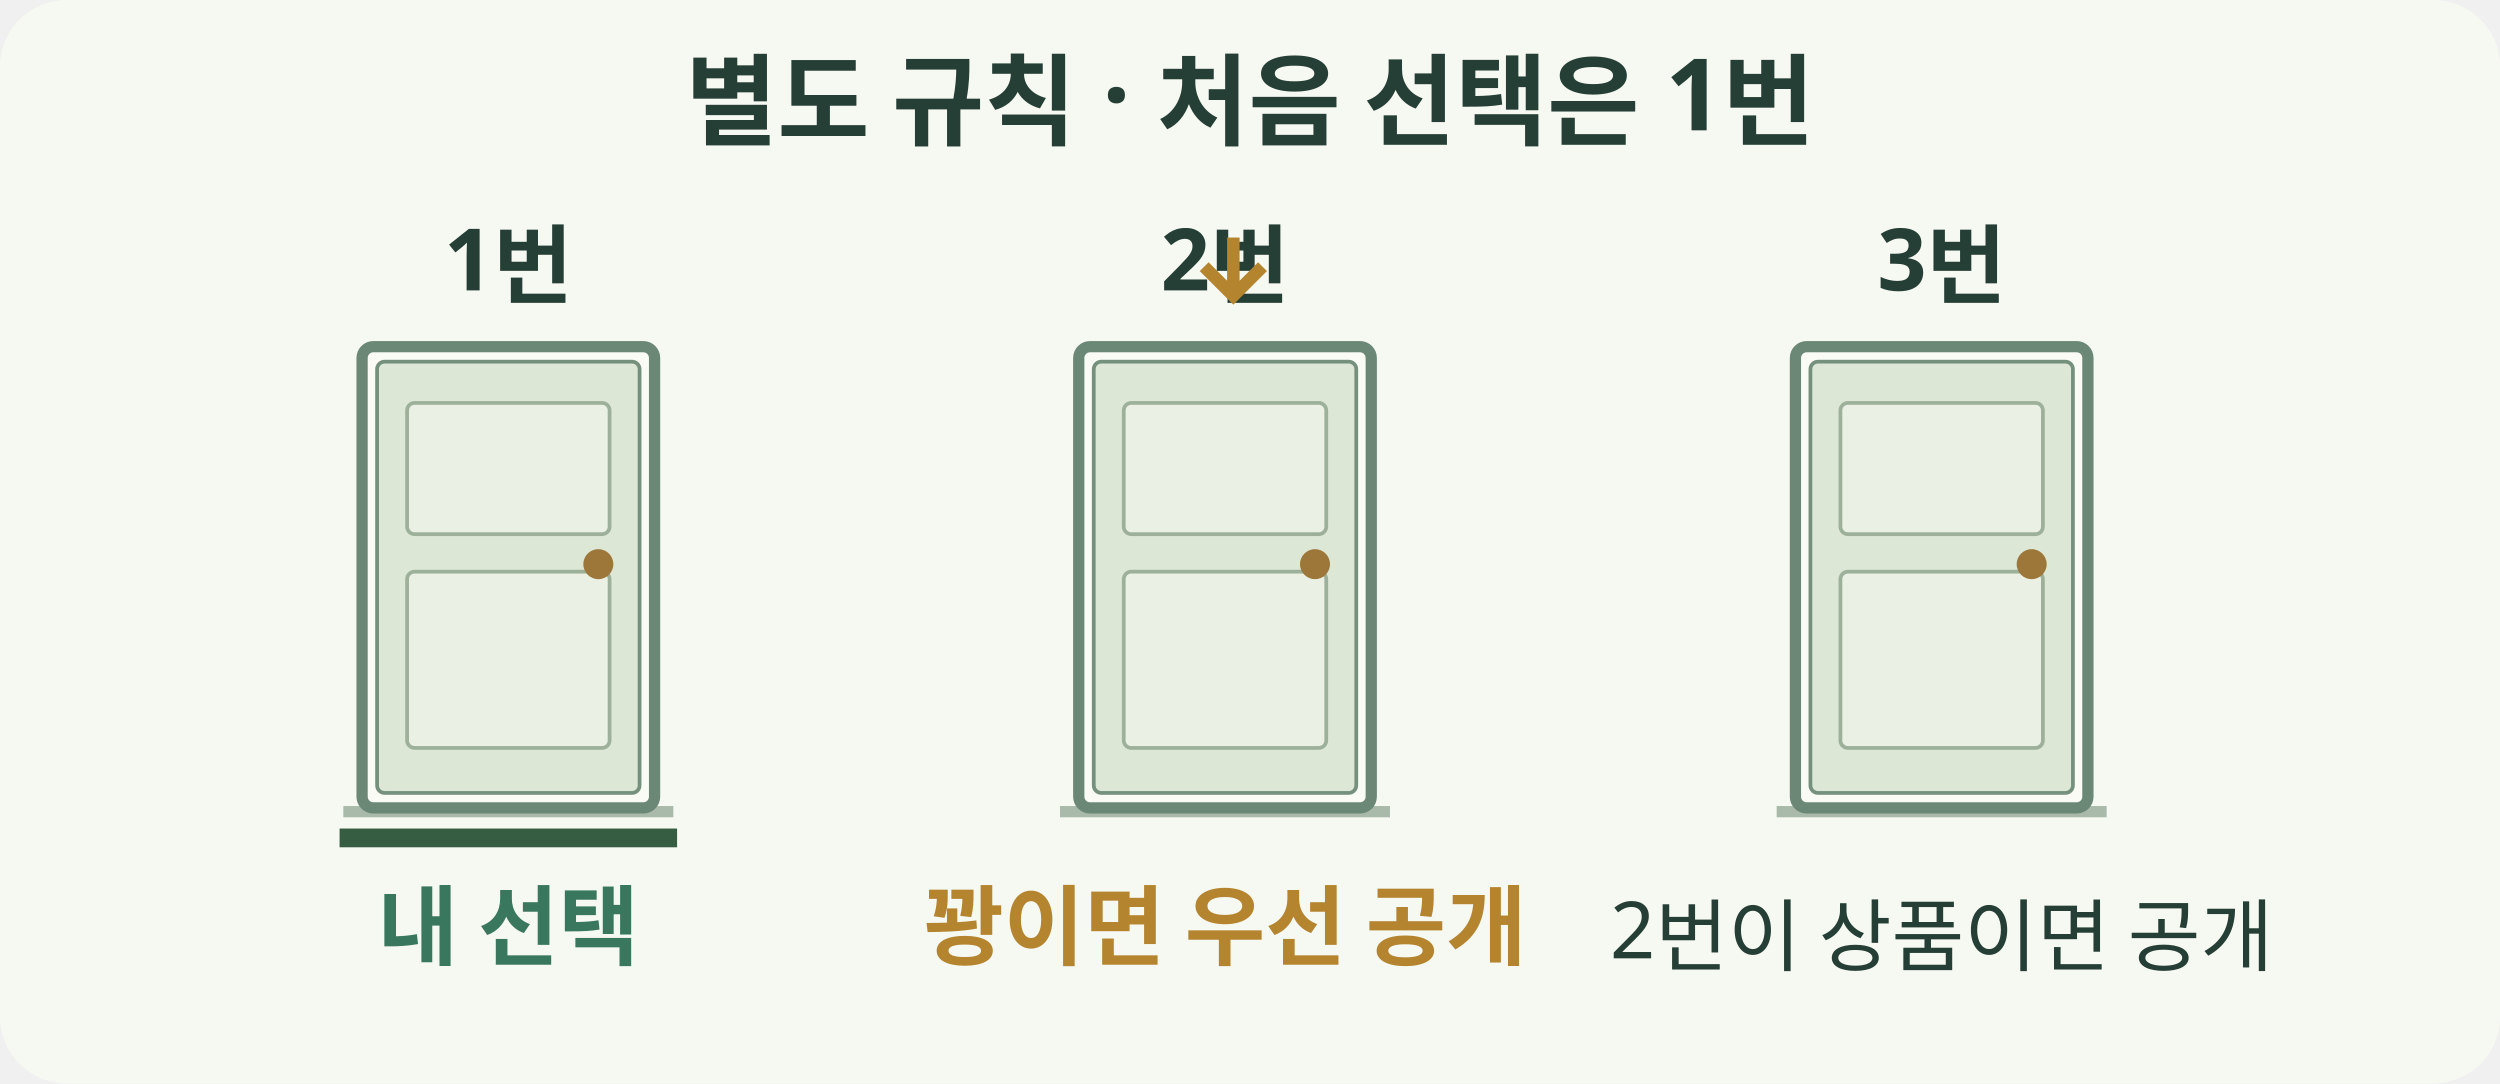
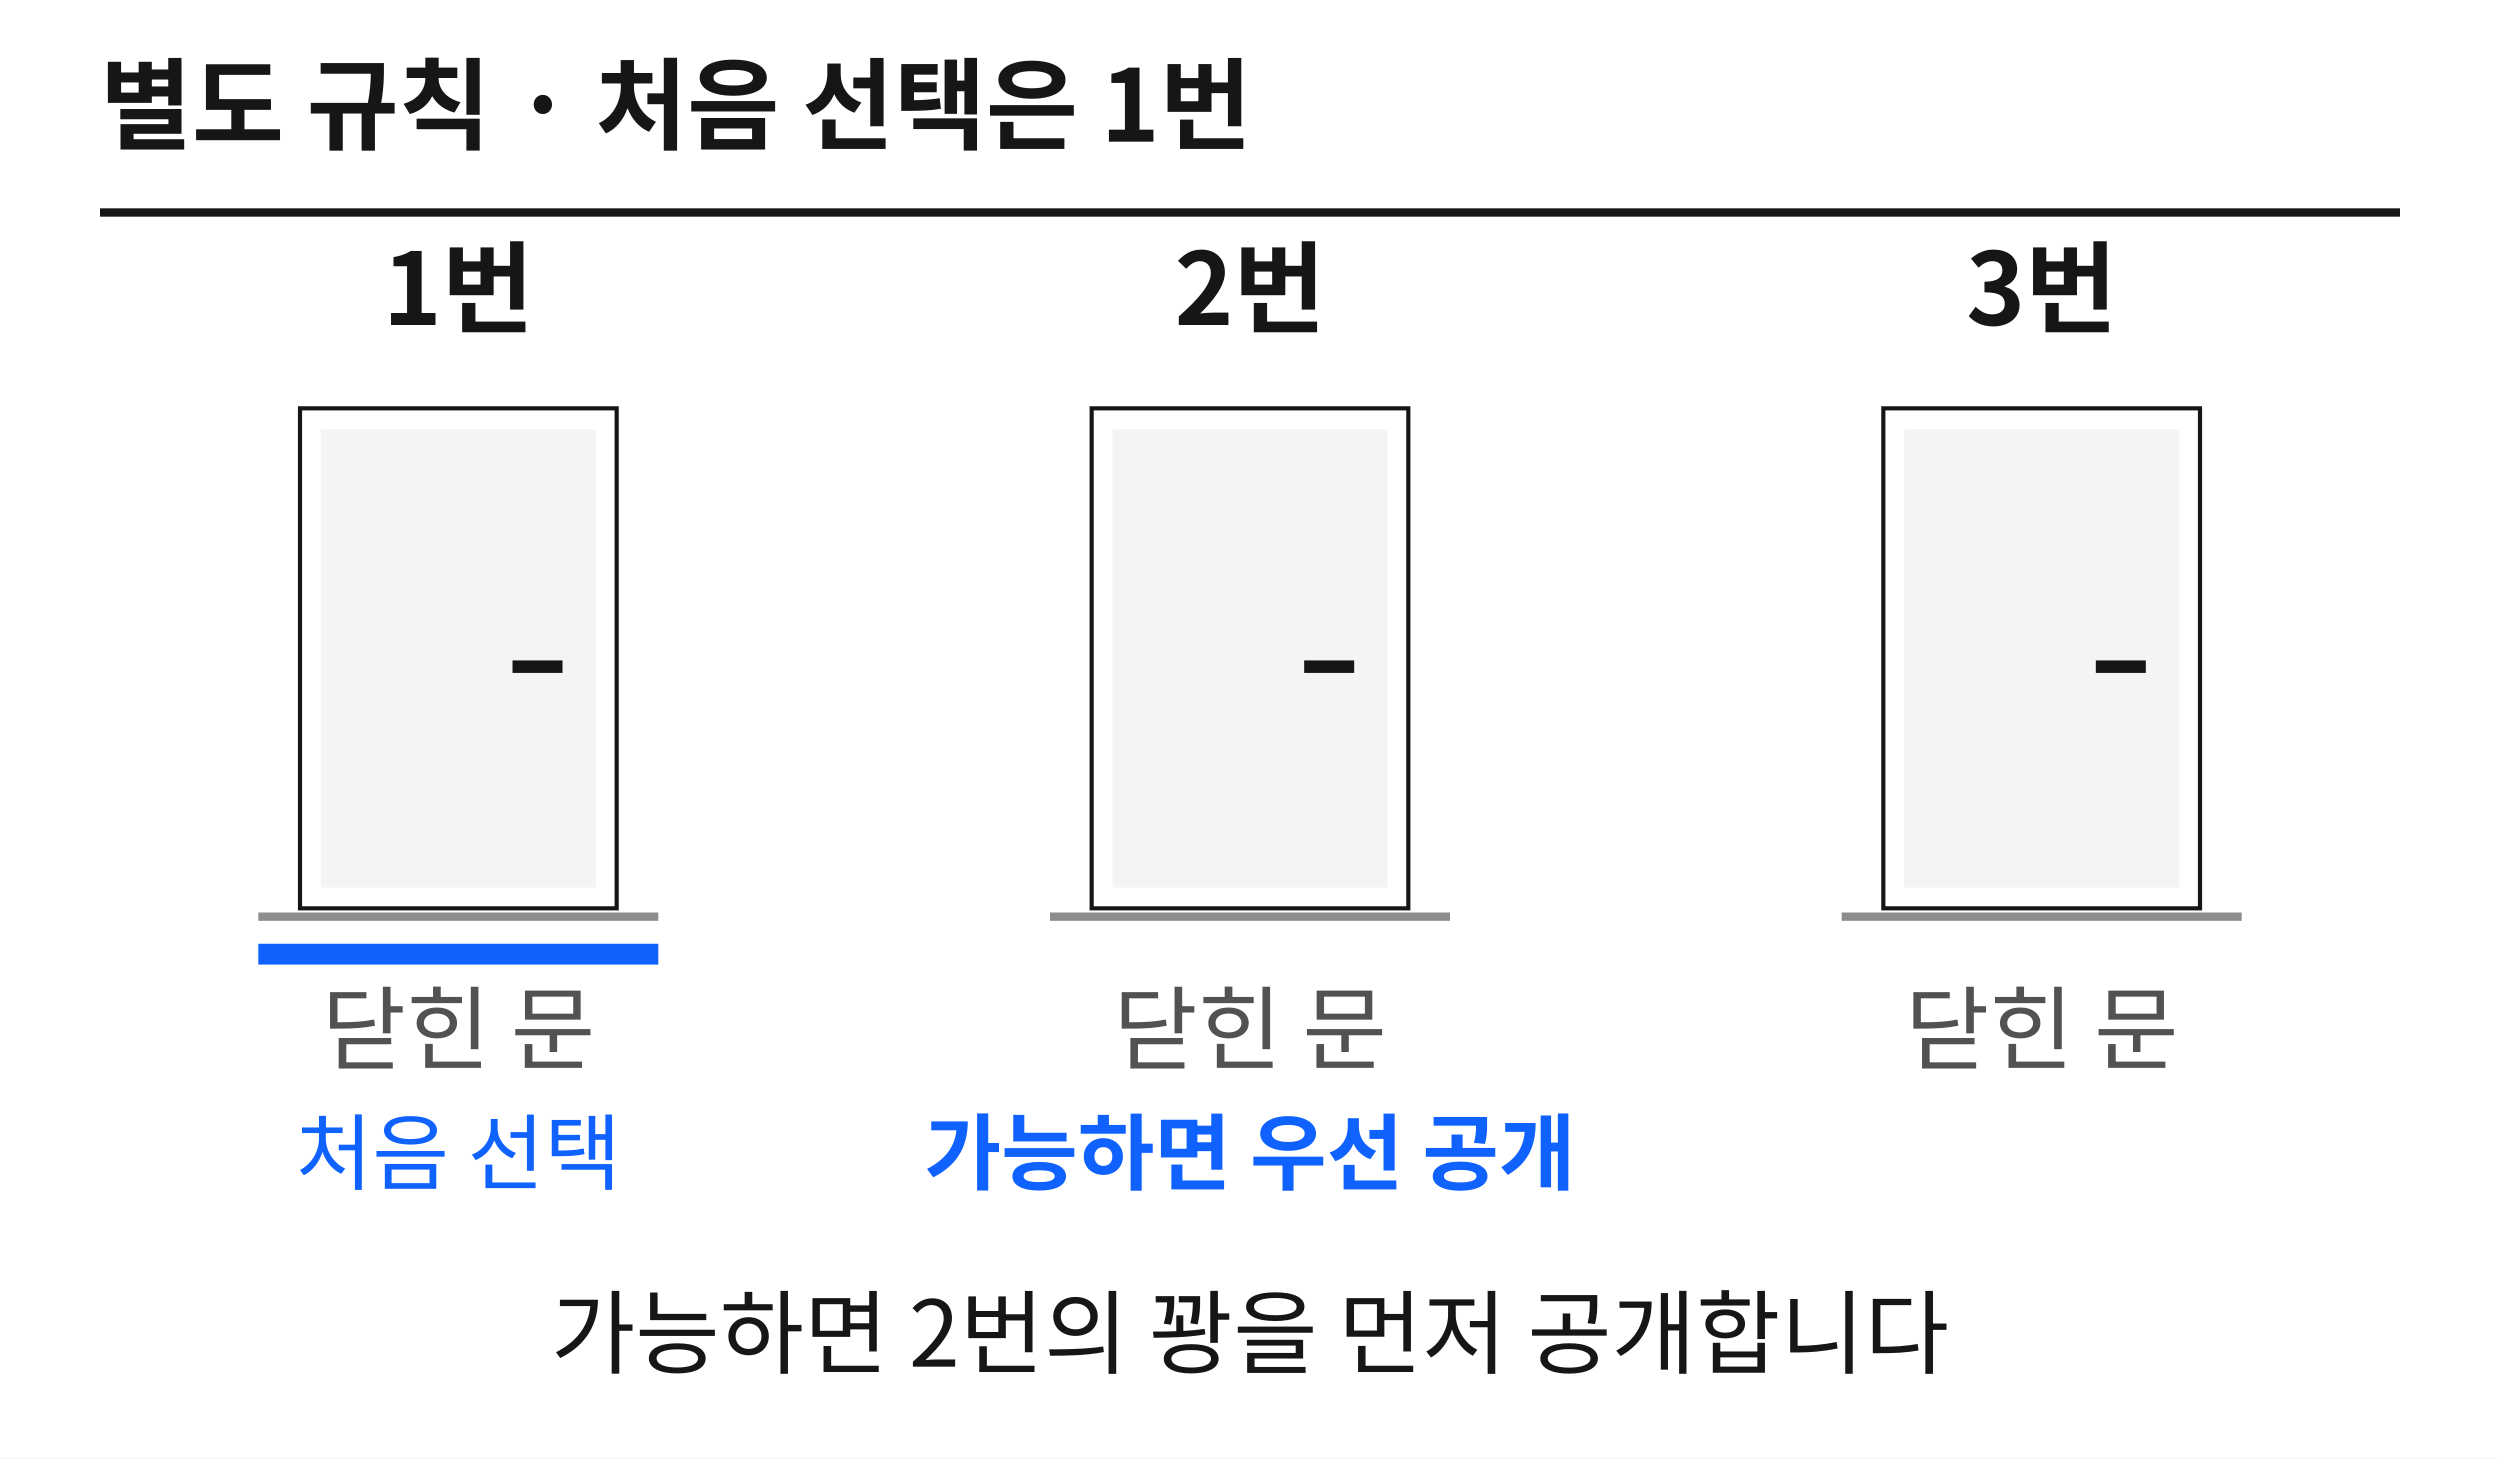
- <svg xmlns="http://www.w3.org/2000/svg" viewBox="0 0 600 260" role="img" aria-labelledby="title desc">
-   <rect width="600" height="260" rx="16" fill="#f6f9f2" />
-   <g font-family="system-ui,Malgun Gothic,sans-serif">
-     <text x="300" y="33" text-anchor="middle" font-size="24" fill="#263f36" font-weight="700">별도 규칙 · 처음 선택은 1번</text>
-     <g transform="translate(68 76) scale(0.9)">
-       <path d="M16 132h88" stroke="#a9b9aa" stroke-width="3" />
-       <rect x="21" y="8" width="78" height="123" rx="3" fill="#f9fbf4" stroke="#6b8776" stroke-width="3" />
-       <rect x="25" y="12" width="70" height="115" rx="2" fill="#dce7d6" stroke="#75917d" />
-       <rect x="33" y="23" width="54" height="35" rx="2" fill="#eaf0e4" stroke="#9db09a" />
-       <rect x="33" y="68" width="54" height="47" rx="2" fill="#eaf0e4" stroke="#9db09a" />
-       <circle cx="84" cy="66" r="4" fill="#9c7739" />
-       <path d="M15 139h90" stroke="#365c42" stroke-width="5" />
-       <text x="60" y="-7" text-anchor="middle" font-size="23" fill="#263f36" font-weight="700">1번</text>
+ <svg xmlns="http://www.w3.org/2000/svg" viewBox="0 0 600 350" role="img" aria-labelledby="title desc">
+   <defs>
+     <pattern id="hatch" width="8" height="8" patternUnits="userSpaceOnUse">
+       <rect width="8" height="8" fill="#f4f4f4" />
+       <path d="M-2 2L2-2M0 8L8 0M6 10L10 6" stroke="#8d8d8d" stroke-width="1" />
+     </pattern>
+     <marker id="arrow" viewBox="0 0 10 10" refX="9" refY="5" markerWidth="6" markerHeight="6" orient="auto">
+       <path d="M0 0L10 5L0 10Z" fill="#0f62fe" />
+     </marker>
+   </defs>
+   <rect width="600" height="350" fill="#fff" />
+   <g font-family="IBM Plex Sans,Noto Sans KR,Noto Sans CJK KR,system-ui,sans-serif" fill="#161616">
+     <text x="24" y="34" font-size="24" fill="#161616" text-anchor="start" font-weight="600">별도 규칙 · 처음 선택은 1번</text>
+     <path d="M24 51H576" stroke="#161616" stroke-width="2" />
+     <g transform="translate(50 88) scale(1)">
+       <rect x="22" y="10" width="76" height="120" fill="#ffffff" stroke="#161616" />
+       <rect x="27" y="15" width="66" height="110" fill="#f4f4f4" />
+       <path d="M73 72H85" stroke="#161616" stroke-width="3" />
+       <path d="M12 132H108" stroke="#8d8d8d" stroke-width="2" />
+       <path d="M12 141H108" stroke="#0f62fe" stroke-width="5" />
    </g>
-     <g transform="translate(240 76) scale(0.9)">
-       <path d="M16 132h88" stroke="#a9b9aa" stroke-width="3" />
-       <rect x="21" y="8" width="78" height="123" rx="3" fill="#f9fbf4" stroke="#6b8776" stroke-width="3" />
-       <rect x="25" y="12" width="70" height="115" rx="2" fill="#dce7d6" stroke="#75917d" />
-       <rect x="33" y="23" width="54" height="35" rx="2" fill="#eaf0e4" stroke="#9db09a" />
-       <rect x="33" y="68" width="54" height="47" rx="2" fill="#eaf0e4" stroke="#9db09a" />
-       <circle cx="84" cy="66" r="4" fill="#9c7739" />
-       <text x="60" y="-7" text-anchor="middle" font-size="23" fill="#263f36" font-weight="700">2번</text>
+     <text x="110" y="78" font-size="24" fill="#161616" text-anchor="middle" font-weight="600">1번</text>
+     <text x="110" y="255" font-size="22" fill="#525252" text-anchor="middle" font-weight="400">닫힌 문</text>
+     <text x="110" y="284" font-size="20" fill="#0f62fe" text-anchor="middle" font-weight="400">처음 선택</text>
+     <g transform="translate(240 88) scale(1)">
+       <rect x="22" y="10" width="76" height="120" fill="#ffffff" stroke="#161616" />
+       <rect x="27" y="15" width="66" height="110" fill="#f4f4f4" />
+       <path d="M73 72H85" stroke="#161616" stroke-width="3" />
+       <path d="M12 132H108" stroke="#8d8d8d" stroke-width="2" />
    </g>
-     <g transform="translate(412 76) scale(0.9)">
-       <path d="M16 132h88" stroke="#a9b9aa" stroke-width="3" />
-       <rect x="21" y="8" width="78" height="123" rx="3" fill="#f9fbf4" stroke="#6b8776" stroke-width="3" />
-       <rect x="25" y="12" width="70" height="115" rx="2" fill="#dce7d6" stroke="#75917d" />
-       <rect x="33" y="23" width="54" height="35" rx="2" fill="#eaf0e4" stroke="#9db09a" />
-       <rect x="33" y="68" width="54" height="47" rx="2" fill="#eaf0e4" stroke="#9db09a" />
-       <circle cx="84" cy="66" r="4" fill="#9c7739" />
-       <text x="60" y="-7" text-anchor="middle" font-size="23" fill="#263f36" font-weight="700">3번</text>
+     <text x="300" y="78" font-size="24" fill="#161616" text-anchor="middle" font-weight="600">2번</text>
+     <text x="300" y="255" font-size="22" fill="#525252" text-anchor="middle" font-weight="400">닫힌 문</text>
+     <text x="300" y="284" font-size="20" fill="#0f62fe" text-anchor="middle" font-weight="600">가능하면 우선 공개</text>
+     <g transform="translate(430 88) scale(1)">
+       <rect x="22" y="10" width="76" height="120" fill="#ffffff" stroke="#161616" />
+       <rect x="27" y="15" width="66" height="110" fill="#f4f4f4" />
+       <path d="M73 72H85" stroke="#161616" stroke-width="3" />
+       <path d="M12 132H108" stroke="#8d8d8d" stroke-width="2" />
    </g>
-     <text x="122" y="230" text-anchor="middle" font-size="21" fill="#39775e" font-weight="700">내 선택</text>
-     <text x="294" y="230" text-anchor="middle" font-size="21" fill="#b5842f" font-weight="700">꽝이면 우선 공개</text>
-     <text x="466" y="230" text-anchor="middle" font-size="19" fill="#263f36" font-weight="400">2번이 상품이면 공개</text>
-     <path d="M296 57v14m-7-7l7 7 7-7" fill="none" stroke="#b5842f" stroke-width="3" />
+     <text x="490" y="78" font-size="24" fill="#161616" text-anchor="middle" font-weight="600">3번</text>
+     <text x="490" y="255" font-size="22" fill="#525252" text-anchor="middle" font-weight="400">닫힌 문</text>
+     <text x="490" y="284" font-size="20" fill="#525252" text-anchor="middle" font-weight="400" />
+     <text x="300" y="328" font-size="22" fill="#161616" text-anchor="middle" font-weight="400">가능하면 2번의 꽝을 먼저 공개합니다</text>
  </g>
</svg>
